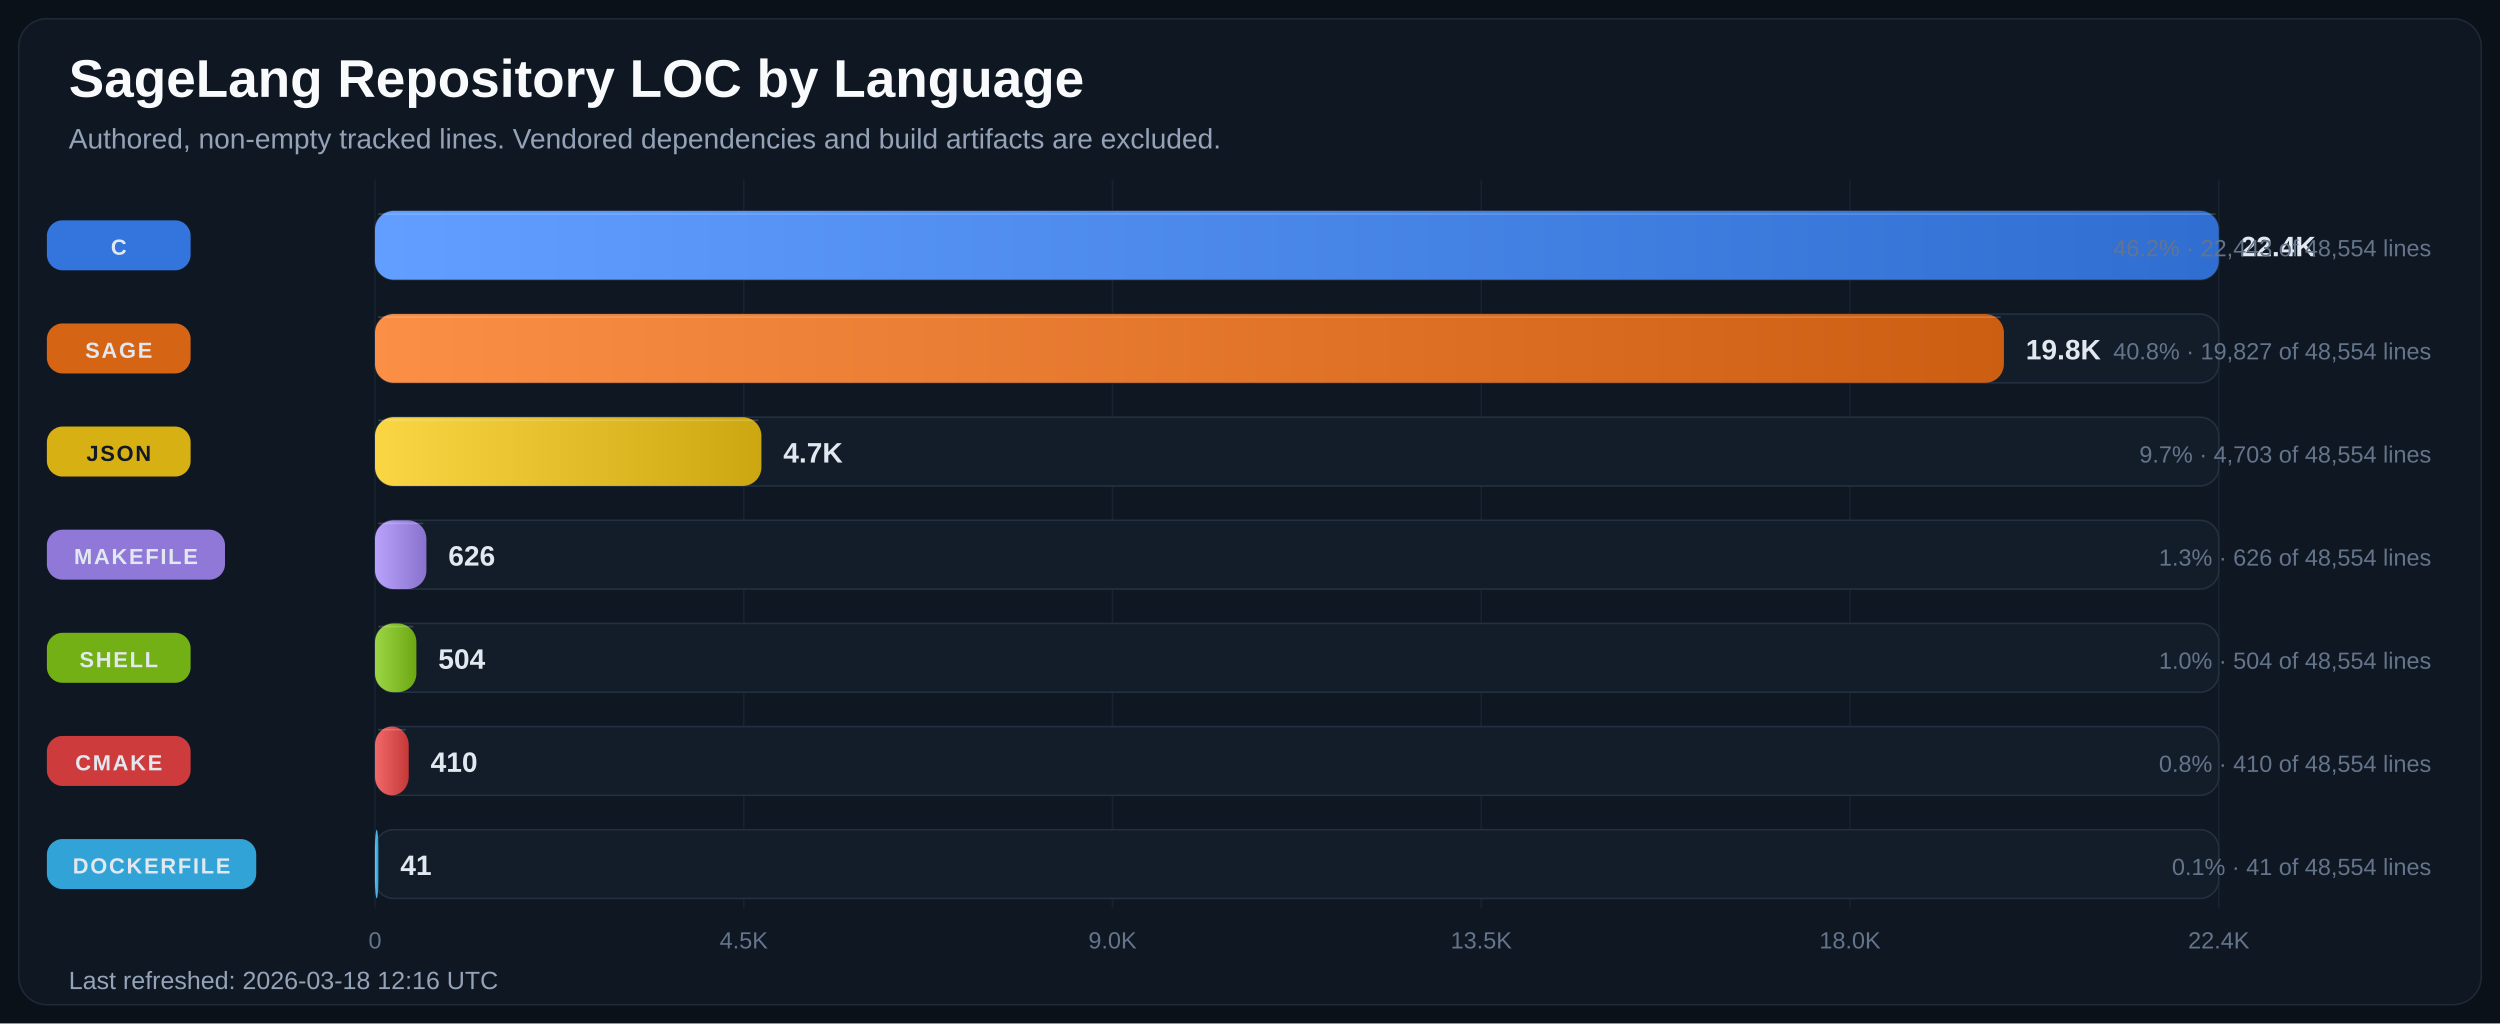
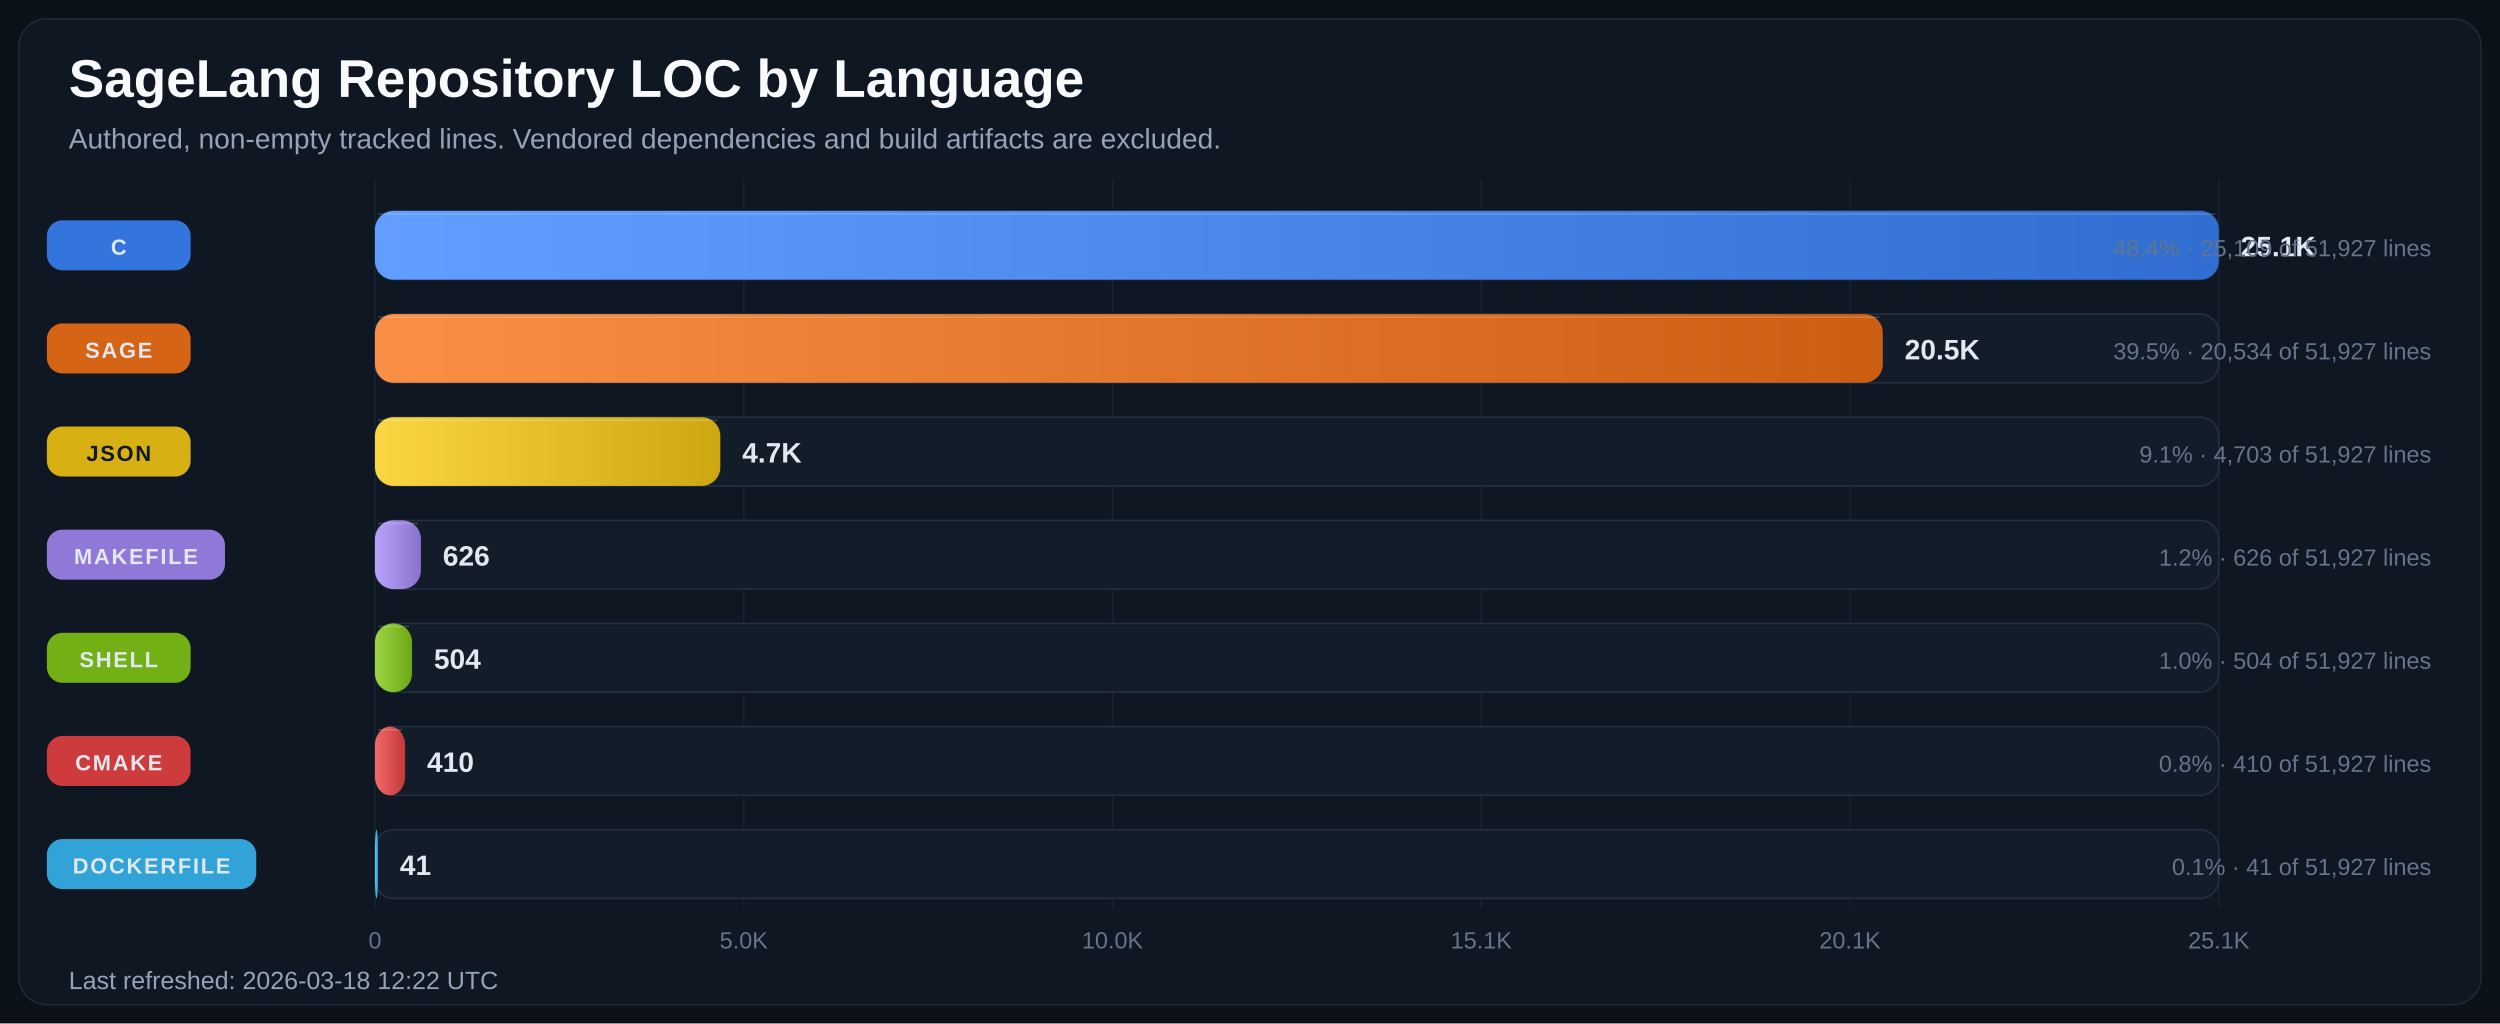
<svg xmlns="http://www.w3.org/2000/svg" width="1600" height="655" viewBox="0 0 1600 655" role="img" aria-labelledby="title desc">
  <defs>
    <linearGradient id="bar-gradient-0" x1="0%" y1="0%" x2="100%" y2="0%">
      <stop offset="0%" stop-color="#619EFF" />
      <stop offset="100%" stop-color="#306ED1" />
    </linearGradient>
    <linearGradient id="bar-gradient-1" x1="0%" y1="0%" x2="100%" y2="0%">
      <stop offset="0%" stop-color="#FA8F45" />
      <stop offset="100%" stop-color="#CC5E12" />
    </linearGradient>
    <linearGradient id="bar-gradient-2" x1="0%" y1="0%" x2="100%" y2="0%">
      <stop offset="0%" stop-color="#FBD644" />
      <stop offset="100%" stop-color="#CDA711" />
    </linearGradient>
    <linearGradient id="bar-gradient-3" x1="0%" y1="0%" x2="100%" y2="0%">
      <stop offset="0%" stop-color="#B9A2FB" />
      <stop offset="100%" stop-color="#8972CD" />
    </linearGradient>
    <linearGradient id="bar-gradient-4" x1="0%" y1="0%" x2="100%" y2="0%">
      <stop offset="0%" stop-color="#9DD645" />
      <stop offset="100%" stop-color="#6CA712" />
    </linearGradient>
    <linearGradient id="bar-gradient-5" x1="0%" y1="0%" x2="100%" y2="0%">
      <stop offset="0%" stop-color="#F26969" />
      <stop offset="100%" stop-color="#C43838" />
    </linearGradient>
    <linearGradient id="bar-gradient-6" x1="0%" y1="0%" x2="100%" y2="0%">
      <stop offset="0%" stop-color="#60CAF9" />
      <stop offset="100%" stop-color="#2E9BCB" />
    </linearGradient>
  </defs>
  <rect width="100%" height="100%" fill="#0B1118" />
  <rect x="12" y="12" width="1576" height="631" rx="18" fill="#0F1722" stroke="#1F2937" />
  <text x="44" y="62" fill="#F8FAFC" font-size="34" font-family="Segoe UI, Arial, sans-serif" font-weight="700">SageLang Repository LOC by Language</text>
  <text x="44" y="95" fill="#94A3B8" font-size="18" font-family="Segoe UI, Arial, sans-serif">Authored, non-empty tracked lines. Vendored dependencies and build artifacts are excluded.</text>
  <line x1="240.0" y1="115" x2="240.0" y2="581" stroke="#182231" stroke-width="1" />
  <text x="240.0" y="607" text-anchor="middle" fill="#64748B" font-size="15" font-family="Segoe UI, Arial, sans-serif">0</text>
  <line x1="476.0" y1="115" x2="476.0" y2="581" stroke="#182231" stroke-width="1" />
-   <text x="476.0" y="607" text-anchor="middle" fill="#64748B" font-size="15" font-family="Segoe UI, Arial, sans-serif">4.5K</text>
+   <text x="476.0" y="607" text-anchor="middle" fill="#64748B" font-size="15" font-family="Segoe UI, Arial, sans-serif">5.0K</text>
  <line x1="712.0" y1="115" x2="712.0" y2="581" stroke="#182231" stroke-width="1" />
-   <text x="712.0" y="607" text-anchor="middle" fill="#64748B" font-size="15" font-family="Segoe UI, Arial, sans-serif">9.0K</text>
+   <text x="712.0" y="607" text-anchor="middle" fill="#64748B" font-size="15" font-family="Segoe UI, Arial, sans-serif">10.0K</text>
  <line x1="948.0" y1="115" x2="948.0" y2="581" stroke="#182231" stroke-width="1" />
-   <text x="948.0" y="607" text-anchor="middle" fill="#64748B" font-size="15" font-family="Segoe UI, Arial, sans-serif">13.5K</text>
+   <text x="948.0" y="607" text-anchor="middle" fill="#64748B" font-size="15" font-family="Segoe UI, Arial, sans-serif">15.1K</text>
  <line x1="1184.0" y1="115" x2="1184.0" y2="581" stroke="#182231" stroke-width="1" />
-   <text x="1184.0" y="607" text-anchor="middle" fill="#64748B" font-size="15" font-family="Segoe UI, Arial, sans-serif">18.0K</text>
+   <text x="1184.0" y="607" text-anchor="middle" fill="#64748B" font-size="15" font-family="Segoe UI, Arial, sans-serif">20.1K</text>
  <line x1="1420.0" y1="115" x2="1420.0" y2="581" stroke="#182231" stroke-width="1" />
-   <text x="1420.0" y="607" text-anchor="middle" fill="#64748B" font-size="15" font-family="Segoe UI, Arial, sans-serif">22.4K</text>
+   <text x="1420.0" y="607" text-anchor="middle" fill="#64748B" font-size="15" font-family="Segoe UI, Arial, sans-serif">25.1K</text>
  <rect x="30" y="141.0" width="92" height="32" rx="10" fill="#3479E6" opacity="0.95" />
  <text x="76.0" y="163.0" text-anchor="middle" fill="#E2E8F0" font-size="14" font-family="Segoe UI, Arial, sans-serif" font-weight="700" letter-spacing="1.1">C</text>
  <rect x="240" y="135" width="1180" height="44" rx="12" fill="#131D2A" stroke="#233041" />
  <rect x="240" y="135" width="1180.0" height="44" rx="12" fill="url(#bar-gradient-0)" />
  <line x1="242.0" y1="137.0" x2="1418.0" y2="137.0" stroke="#F8FAFC" stroke-opacity="0.18" />
-   <text x="1434.0" y="164.0" fill="#E2E8F0" font-size="18" font-family="Segoe UI, Arial, sans-serif" font-weight="700">22.4K</text>
-   <text x="1556" y="164.0" text-anchor="end" fill="#64748B" font-size="15" font-family="Segoe UI, Arial, sans-serif">46.2% · 22,443 of 48,554 lines</text>
+   <text x="1434.0" y="164.0" fill="#E2E8F0" font-size="18" font-family="Segoe UI, Arial, sans-serif" font-weight="700">25.1K</text>
+   <text x="1556" y="164.0" text-anchor="end" fill="#64748B" font-size="15" font-family="Segoe UI, Arial, sans-serif">48.4% · 25,109 of 51,927 lines</text>
  <rect x="30" y="207.0" width="92" height="32" rx="10" fill="#E06814" opacity="0.95" />
  <text x="76.0" y="229.0" text-anchor="middle" fill="#E2E8F0" font-size="14" font-family="Segoe UI, Arial, sans-serif" font-weight="700" letter-spacing="1.1">SAGE</text>
  <rect x="240" y="201" width="1180" height="44" rx="12" fill="#131D2A" stroke="#233041" />
-   <rect x="240" y="201" width="1042.5" height="44" rx="12" fill="url(#bar-gradient-1)" />
-   <line x1="242.0" y1="203.0" x2="1280.5" y2="203.0" stroke="#F8FAFC" stroke-opacity="0.18" />
-   <text x="1296.5" y="230.0" fill="#E2E8F0" font-size="18" font-family="Segoe UI, Arial, sans-serif" font-weight="700">19.8K</text>
-   <text x="1556" y="230.0" text-anchor="end" fill="#64748B" font-size="15" font-family="Segoe UI, Arial, sans-serif">40.8% · 19,827 of 48,554 lines</text>
+   <rect x="240" y="201" width="965.0" height="44" rx="12" fill="url(#bar-gradient-1)" />
+   <line x1="242.0" y1="203.0" x2="1203.0" y2="203.0" stroke="#F8FAFC" stroke-opacity="0.18" />
+   <text x="1219.0" y="230.0" fill="#E2E8F0" font-size="18" font-family="Segoe UI, Arial, sans-serif" font-weight="700">20.5K</text>
+   <text x="1556" y="230.0" text-anchor="end" fill="#64748B" font-size="15" font-family="Segoe UI, Arial, sans-serif">39.5% · 20,534 of 51,927 lines</text>
  <rect x="30" y="273.0" width="92" height="32" rx="10" fill="#E1B813" opacity="0.95" />
  <text x="76.0" y="295.0" text-anchor="middle" fill="#111827" font-size="14" font-family="Segoe UI, Arial, sans-serif" font-weight="700" letter-spacing="1.1">JSON</text>
  <rect x="240" y="267" width="1180" height="44" rx="12" fill="#131D2A" stroke="#233041" />
-   <rect x="240" y="267" width="247.3" height="44" rx="12" fill="url(#bar-gradient-2)" />
-   <line x1="242.0" y1="269.0" x2="485.3" y2="269.0" stroke="#F8FAFC" stroke-opacity="0.18" />
-   <text x="501.3" y="296.0" fill="#E2E8F0" font-size="18" font-family="Segoe UI, Arial, sans-serif" font-weight="700">4.7K</text>
-   <text x="1556" y="296.0" text-anchor="end" fill="#64748B" font-size="15" font-family="Segoe UI, Arial, sans-serif">9.7% · 4,703 of 48,554 lines</text>
+   <rect x="240" y="267" width="221.0" height="44" rx="12" fill="url(#bar-gradient-2)" />
+   <line x1="242.0" y1="269.0" x2="459.0" y2="269.0" stroke="#F8FAFC" stroke-opacity="0.18" />
+   <text x="475.0" y="296.0" fill="#E2E8F0" font-size="18" font-family="Segoe UI, Arial, sans-serif" font-weight="700">4.7K</text>
+   <text x="1556" y="296.0" text-anchor="end" fill="#64748B" font-size="15" font-family="Segoe UI, Arial, sans-serif">9.1% · 4,703 of 51,927 lines</text>
  <rect x="30" y="339.0" width="114" height="32" rx="10" fill="#967DE1" opacity="0.95" />
  <text x="87.0" y="361.0" text-anchor="middle" fill="#E2E8F0" font-size="14" font-family="Segoe UI, Arial, sans-serif" font-weight="700" letter-spacing="1.1">MAKEFILE</text>
  <rect x="240" y="333" width="1180" height="44" rx="12" fill="#131D2A" stroke="#233041" />
-   <rect x="240" y="333" width="32.9" height="44" rx="12" fill="url(#bar-gradient-3)" />
-   <line x1="242.0" y1="335.0" x2="270.9" y2="335.0" stroke="#F8FAFC" stroke-opacity="0.18" />
-   <text x="286.9" y="362.0" fill="#E2E8F0" font-size="18" font-family="Segoe UI, Arial, sans-serif" font-weight="700">626</text>
-   <text x="1556" y="362.0" text-anchor="end" fill="#64748B" font-size="15" font-family="Segoe UI, Arial, sans-serif">1.3% · 626 of 48,554 lines</text>
+   <rect x="240" y="333" width="29.4" height="44" rx="12" fill="url(#bar-gradient-3)" />
+   <line x1="242.0" y1="335.0" x2="267.4" y2="335.0" stroke="#F8FAFC" stroke-opacity="0.18" />
+   <text x="283.4" y="362.0" fill="#E2E8F0" font-size="18" font-family="Segoe UI, Arial, sans-serif" font-weight="700">626</text>
+   <text x="1556" y="362.0" text-anchor="end" fill="#64748B" font-size="15" font-family="Segoe UI, Arial, sans-serif">1.2% · 626 of 51,927 lines</text>
  <rect x="30" y="405.0" width="92" height="32" rx="10" fill="#77B814" opacity="0.95" />
  <text x="76.0" y="427.0" text-anchor="middle" fill="#E2E8F0" font-size="14" font-family="Segoe UI, Arial, sans-serif" font-weight="700" letter-spacing="1.1">SHELL</text>
  <rect x="240" y="399" width="1180" height="44" rx="12" fill="#131D2A" stroke="#233041" />
-   <rect x="240" y="399" width="26.5" height="44" rx="12" fill="url(#bar-gradient-4)" />
-   <line x1="242.0" y1="401.0" x2="264.5" y2="401.0" stroke="#F8FAFC" stroke-opacity="0.18" />
-   <text x="280.5" y="428.0" fill="#E2E8F0" font-size="18" font-family="Segoe UI, Arial, sans-serif" font-weight="700">504</text>
-   <text x="1556" y="428.0" text-anchor="end" fill="#64748B" font-size="15" font-family="Segoe UI, Arial, sans-serif">1.0% · 504 of 48,554 lines</text>
+   <rect x="240" y="399" width="23.7" height="44" rx="12" fill="url(#bar-gradient-4)" />
+   <line x1="242.0" y1="401.0" x2="261.7" y2="401.0" stroke="#F8FAFC" stroke-opacity="0.18" />
+   <text x="277.7" y="428.0" fill="#E2E8F0" font-size="18" font-family="Segoe UI, Arial, sans-serif" font-weight="700">504</text>
+   <text x="1556" y="428.0" text-anchor="end" fill="#64748B" font-size="15" font-family="Segoe UI, Arial, sans-serif">1.0% · 504 of 51,927 lines</text>
  <rect x="30" y="471.0" width="92" height="32" rx="10" fill="#D73D3D" opacity="0.95" />
  <text x="76.0" y="493.0" text-anchor="middle" fill="#E2E8F0" font-size="14" font-family="Segoe UI, Arial, sans-serif" font-weight="700" letter-spacing="1.1">CMAKE</text>
  <rect x="240" y="465" width="1180" height="44" rx="12" fill="#131D2A" stroke="#233041" />
-   <rect x="240" y="465" width="21.6" height="44" rx="12" fill="url(#bar-gradient-5)" />
-   <line x1="242.0" y1="467.0" x2="259.6" y2="467.0" stroke="#F8FAFC" stroke-opacity="0.18" />
-   <text x="275.6" y="494.0" fill="#E2E8F0" font-size="18" font-family="Segoe UI, Arial, sans-serif" font-weight="700">410</text>
-   <text x="1556" y="494.0" text-anchor="end" fill="#64748B" font-size="15" font-family="Segoe UI, Arial, sans-serif">0.8% · 410 of 48,554 lines</text>
+   <rect x="240" y="465" width="19.3" height="44" rx="12" fill="url(#bar-gradient-5)" />
+   <line x1="242.0" y1="467.0" x2="257.3" y2="467.0" stroke="#F8FAFC" stroke-opacity="0.18" />
+   <text x="273.3" y="494.0" fill="#E2E8F0" font-size="18" font-family="Segoe UI, Arial, sans-serif" font-weight="700">410</text>
+   <text x="1556" y="494.0" text-anchor="end" fill="#64748B" font-size="15" font-family="Segoe UI, Arial, sans-serif">0.8% · 410 of 51,927 lines</text>
  <rect x="30" y="537.0" width="134" height="32" rx="10" fill="#32AADF" opacity="0.95" />
  <text x="97.0" y="559.0" text-anchor="middle" fill="#E2E8F0" font-size="14" font-family="Segoe UI, Arial, sans-serif" font-weight="700" letter-spacing="1.1">DOCKERFILE</text>
  <rect x="240" y="531" width="1180" height="44" rx="12" fill="#131D2A" stroke="#233041" />
-   <rect x="240" y="531" width="2.2" height="44" rx="12" fill="url(#bar-gradient-6)" />
+   <rect x="240" y="531" width="1.9" height="44" rx="12" fill="url(#bar-gradient-6)" />
  <line x1="242.0" y1="533.0" x2="242.0" y2="533.0" stroke="#F8FAFC" stroke-opacity="0.18" />
-   <text x="256.2" y="560.0" fill="#E2E8F0" font-size="18" font-family="Segoe UI, Arial, sans-serif" font-weight="700">41</text>
-   <text x="1556" y="560.0" text-anchor="end" fill="#64748B" font-size="15" font-family="Segoe UI, Arial, sans-serif">0.1% · 41 of 48,554 lines</text>
-   <text x="44" y="633" fill="#94A3B8" font-size="16" font-family="Segoe UI, Arial, sans-serif">Last refreshed: 2026-03-18 12:16 UTC</text>
+   <text x="255.9" y="560.0" fill="#E2E8F0" font-size="18" font-family="Segoe UI, Arial, sans-serif" font-weight="700">41</text>
+   <text x="1556" y="560.0" text-anchor="end" fill="#64748B" font-size="15" font-family="Segoe UI, Arial, sans-serif">0.1% · 41 of 51,927 lines</text>
+   <text x="44" y="633" fill="#94A3B8" font-size="16" font-family="Segoe UI, Arial, sans-serif">Last refreshed: 2026-03-18 12:22 UTC</text>
</svg>
